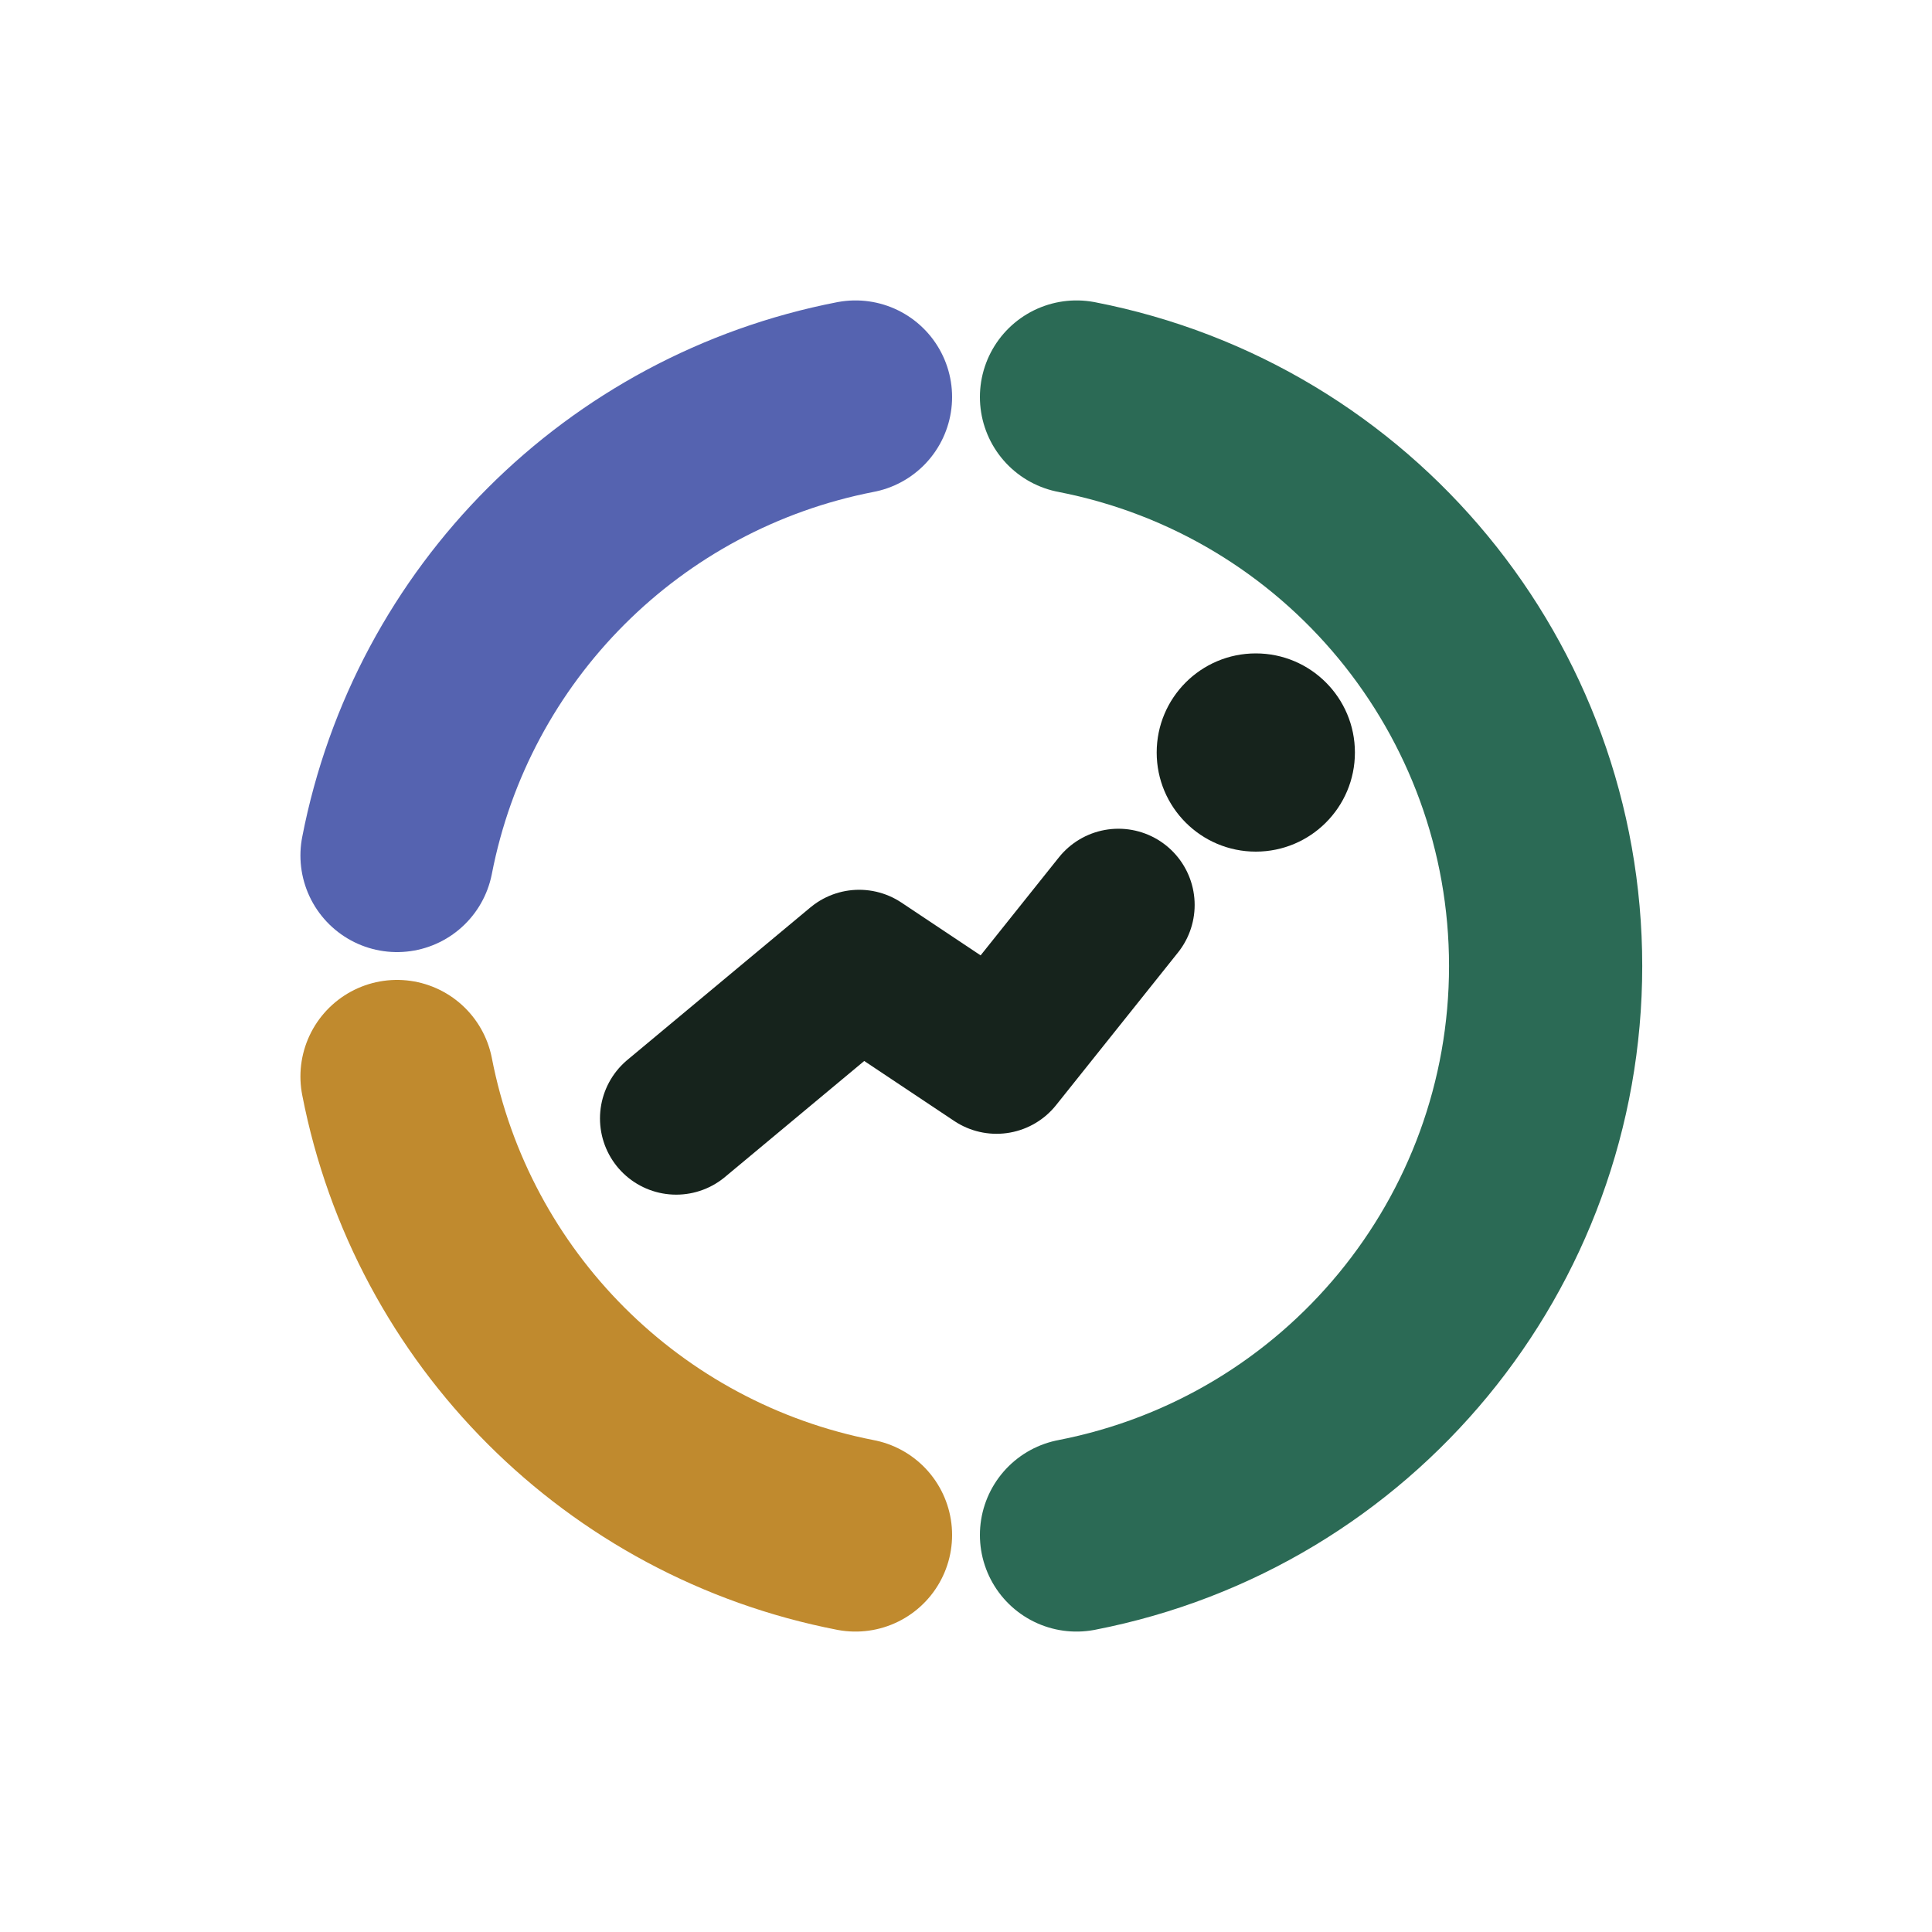
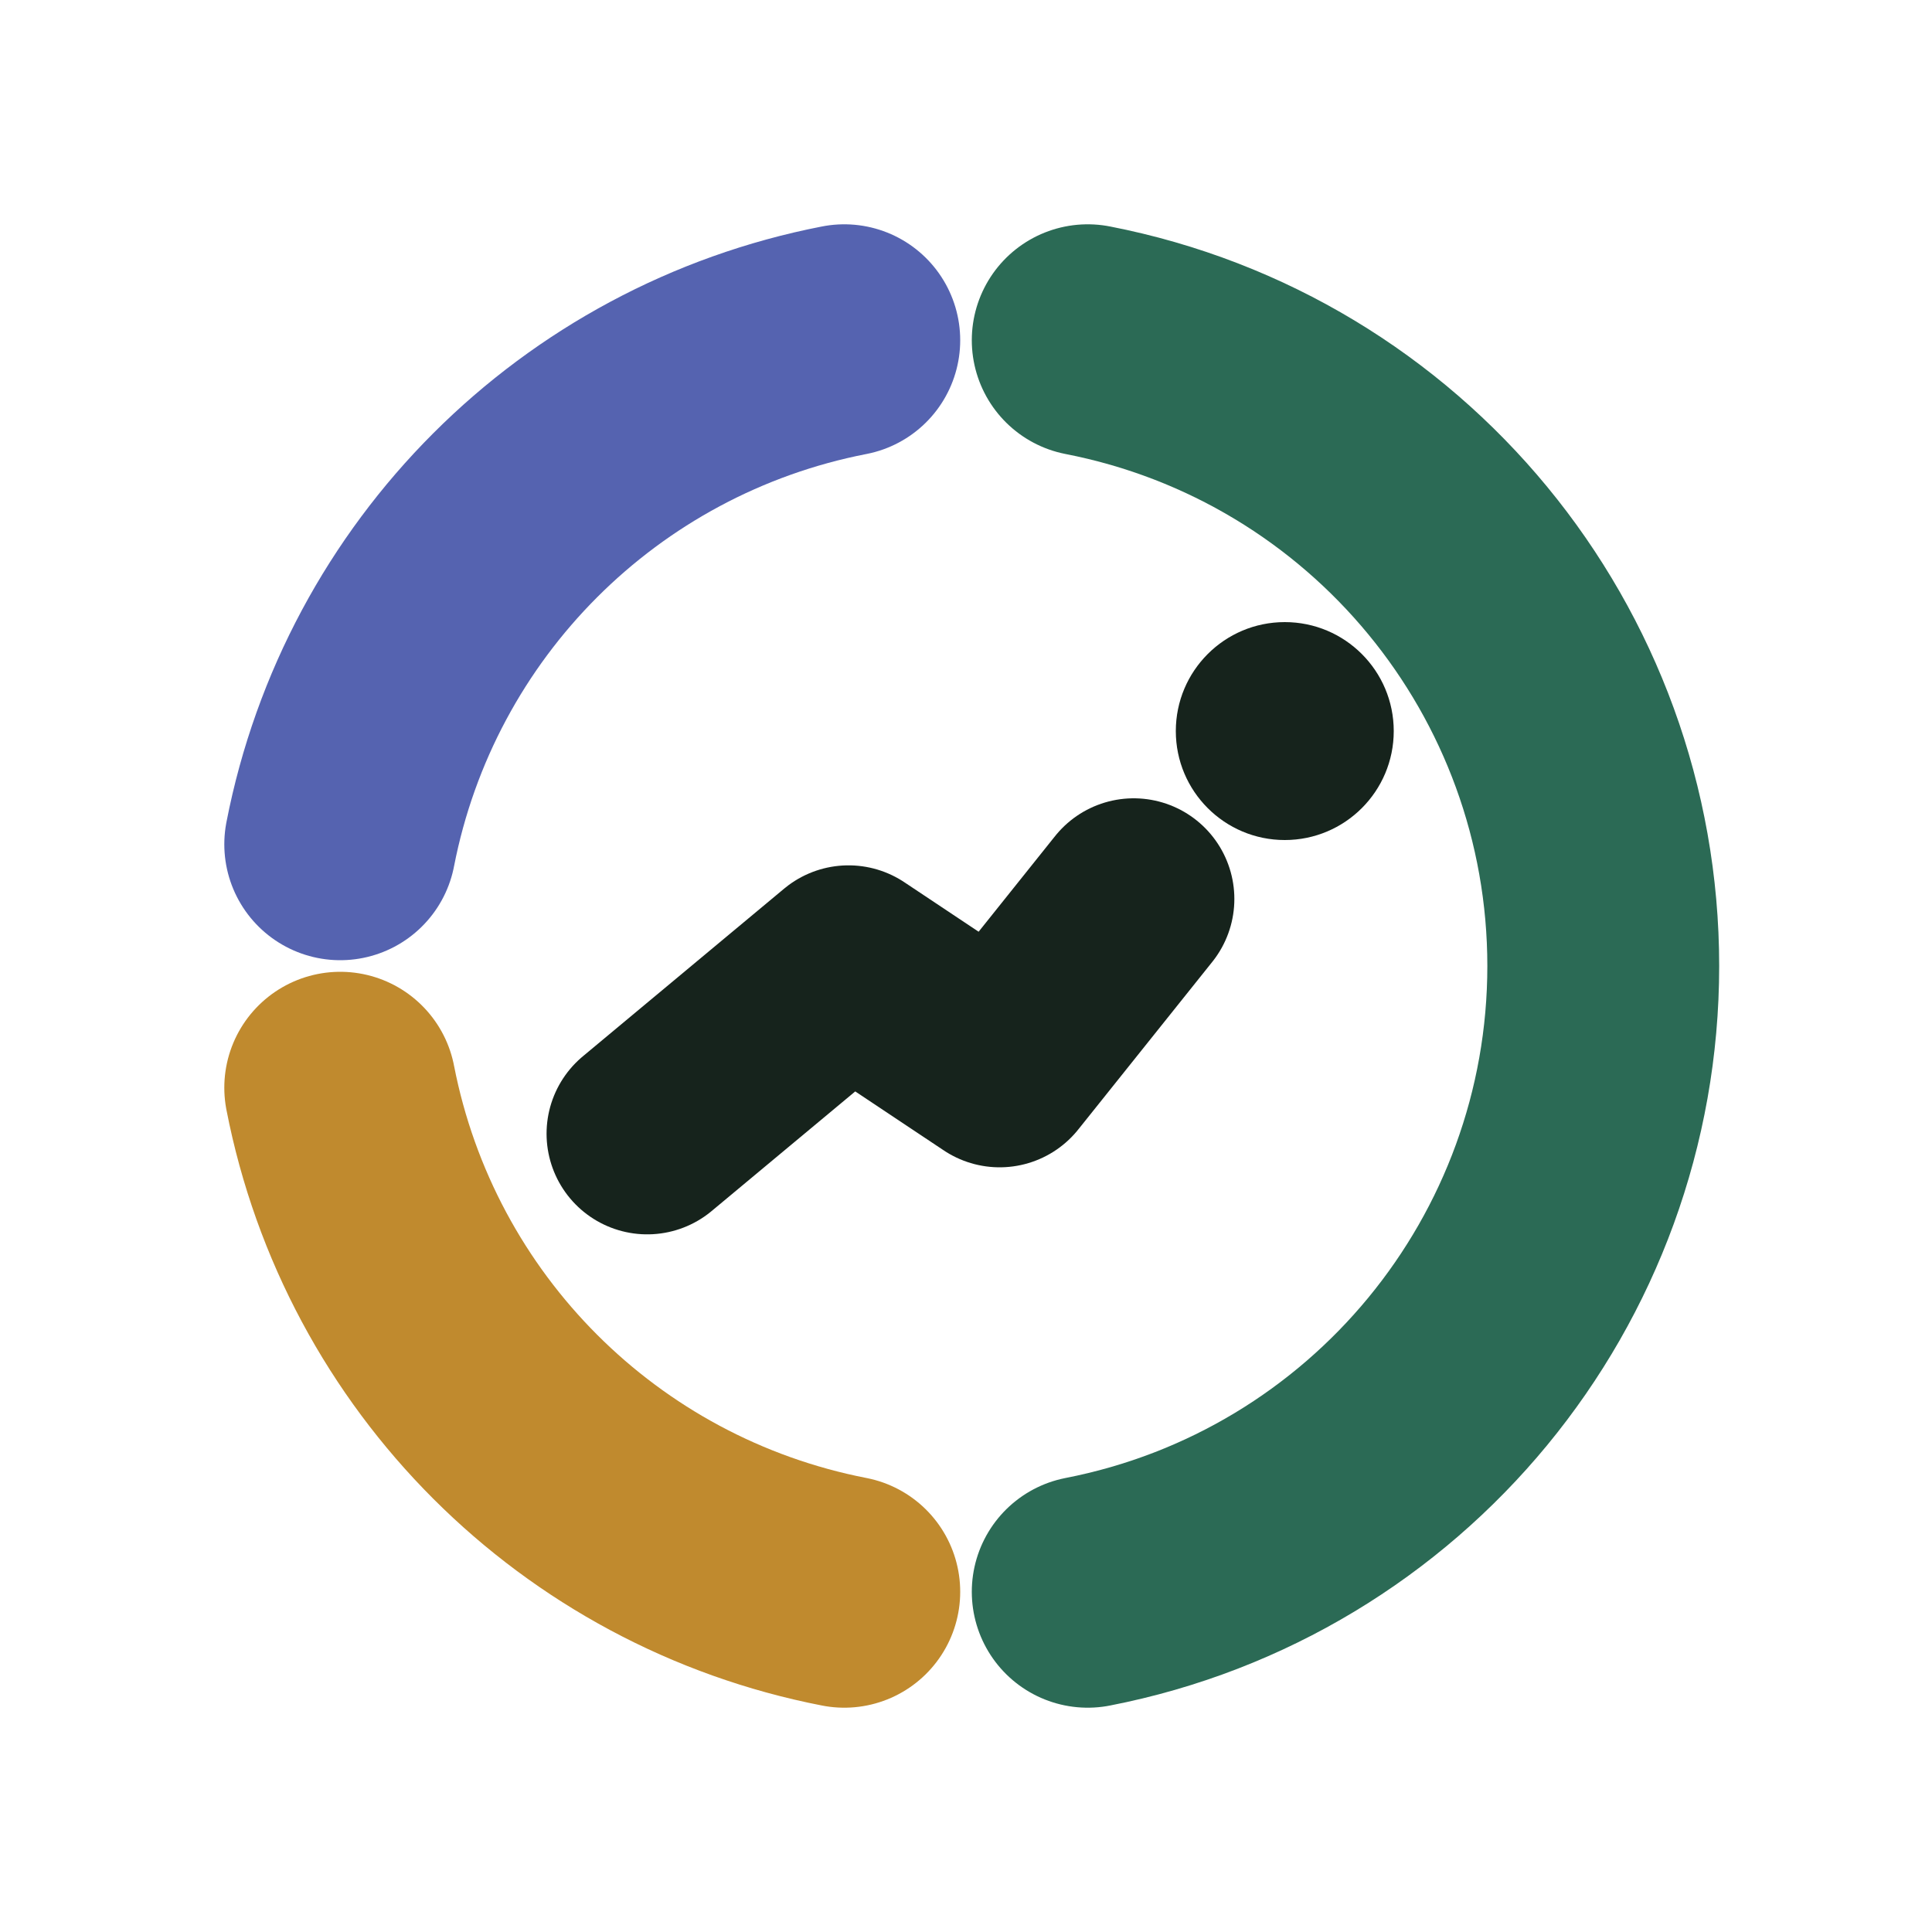
<svg xmlns="http://www.w3.org/2000/svg" viewBox="0 0 100 100" role="img" aria-labelledby="t">
  <rect width="100%" height="100%" fill="#FFFFFF" />
-   <g fill="none" stroke-width="10" stroke-linecap="round" stroke-linejoin="round">
-     <path d="M55.72 20.55A30 30 0 0 1 55.72 79.45" stroke="#2B6A55" />
-     <path d="M44.28 79.45A30 30 0 0 1 20.55 55.72" stroke="#C08A2E" />
-     <path d="M20.55 44.28A30 30 0 0 1 44.28 20.55" stroke="#5563B0" />
-     <path d="M35.00 57.89L44.47 50.00L51.58 54.74L57.89 46.84" stroke="#16231C" stroke-width="7.89" />
-     <circle cx="65.00" cy="38.95" r="5.13" fill="#16231C" stroke="none" />
+   <g fill="none" stroke-width="12" stroke-linecap="round" stroke-linejoin="round">
+     <path d="M56.30 17.61A33 33 0 0 1 56.30 82.39" stroke="#2B6A55" />
+     <path d="M43.70 82.39A33 33 0 0 1 17.61 56.30" stroke="#C08A2E" />
+     <path d="M17.61 43.70A33 33 0 0 1 43.70 17.61" stroke="#5563B0" />
+     <path d="M33.50 58.68L43.92 50.00L51.74 55.21L58.68 46.53" stroke="#16231C" stroke-width="10.42" />
+     <circle cx="66.50" cy="37.84" r="5.64" fill="#16231C" stroke="none" />
  </g>
</svg>
